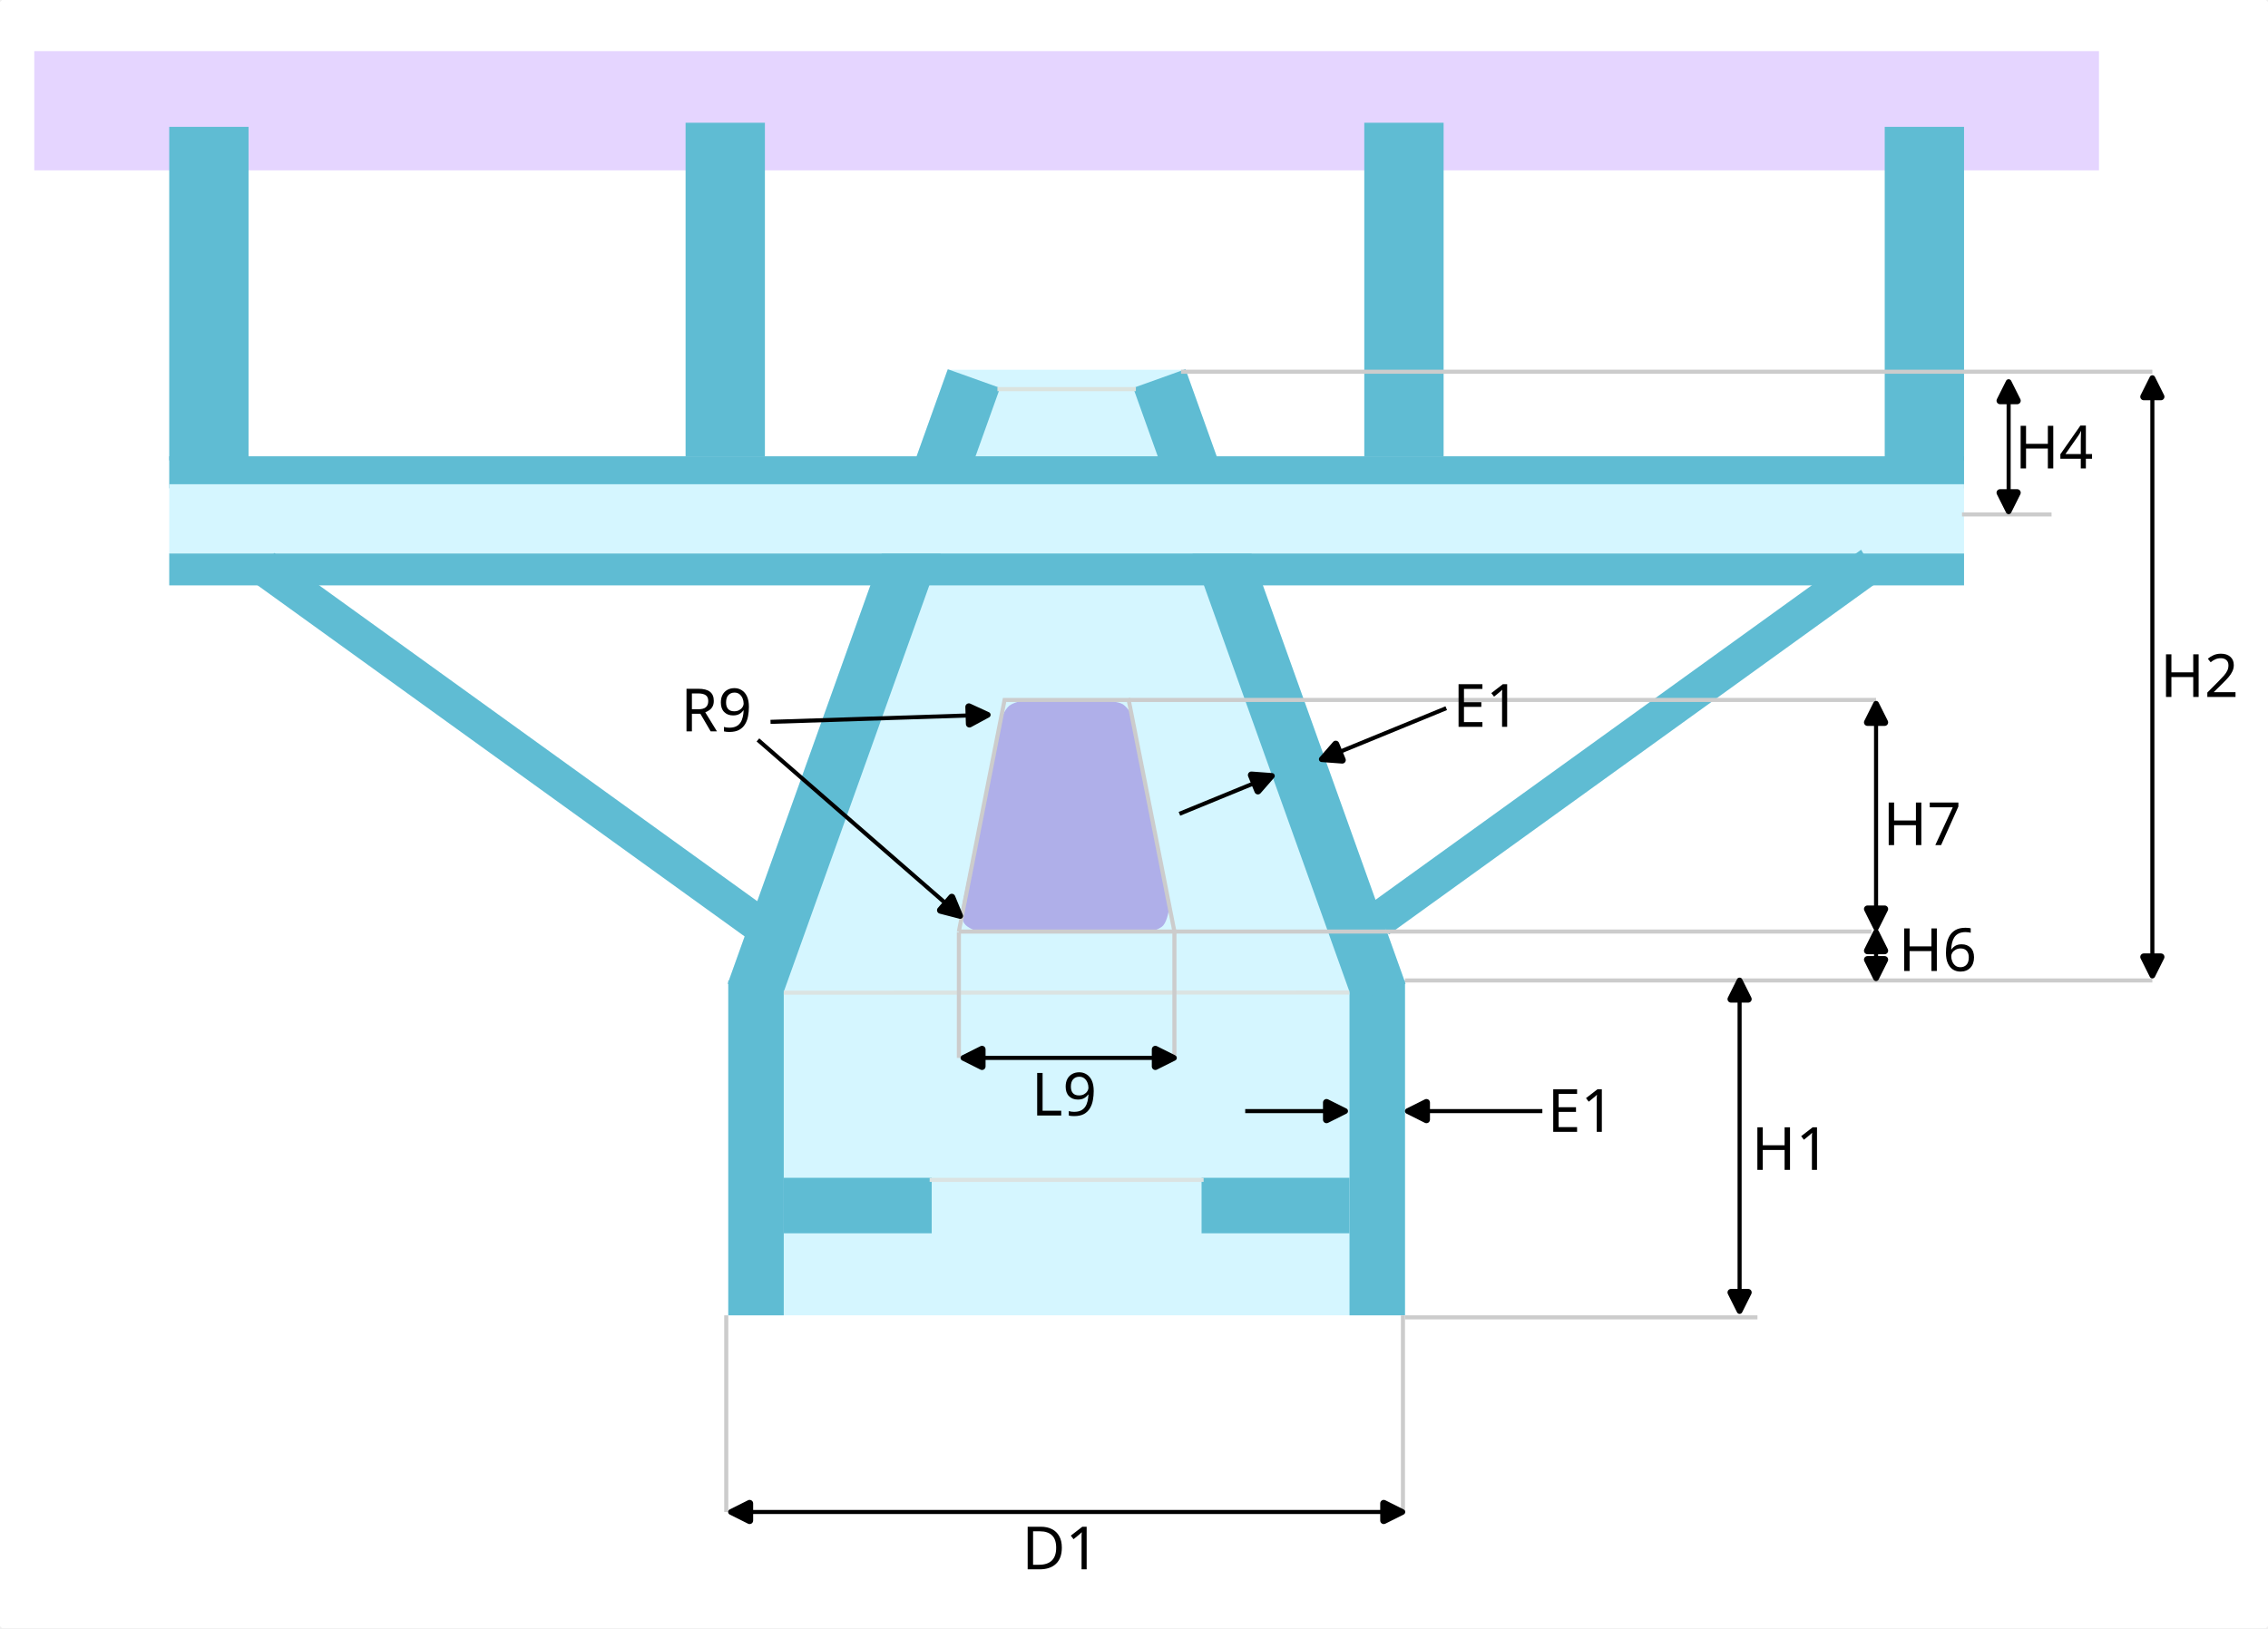
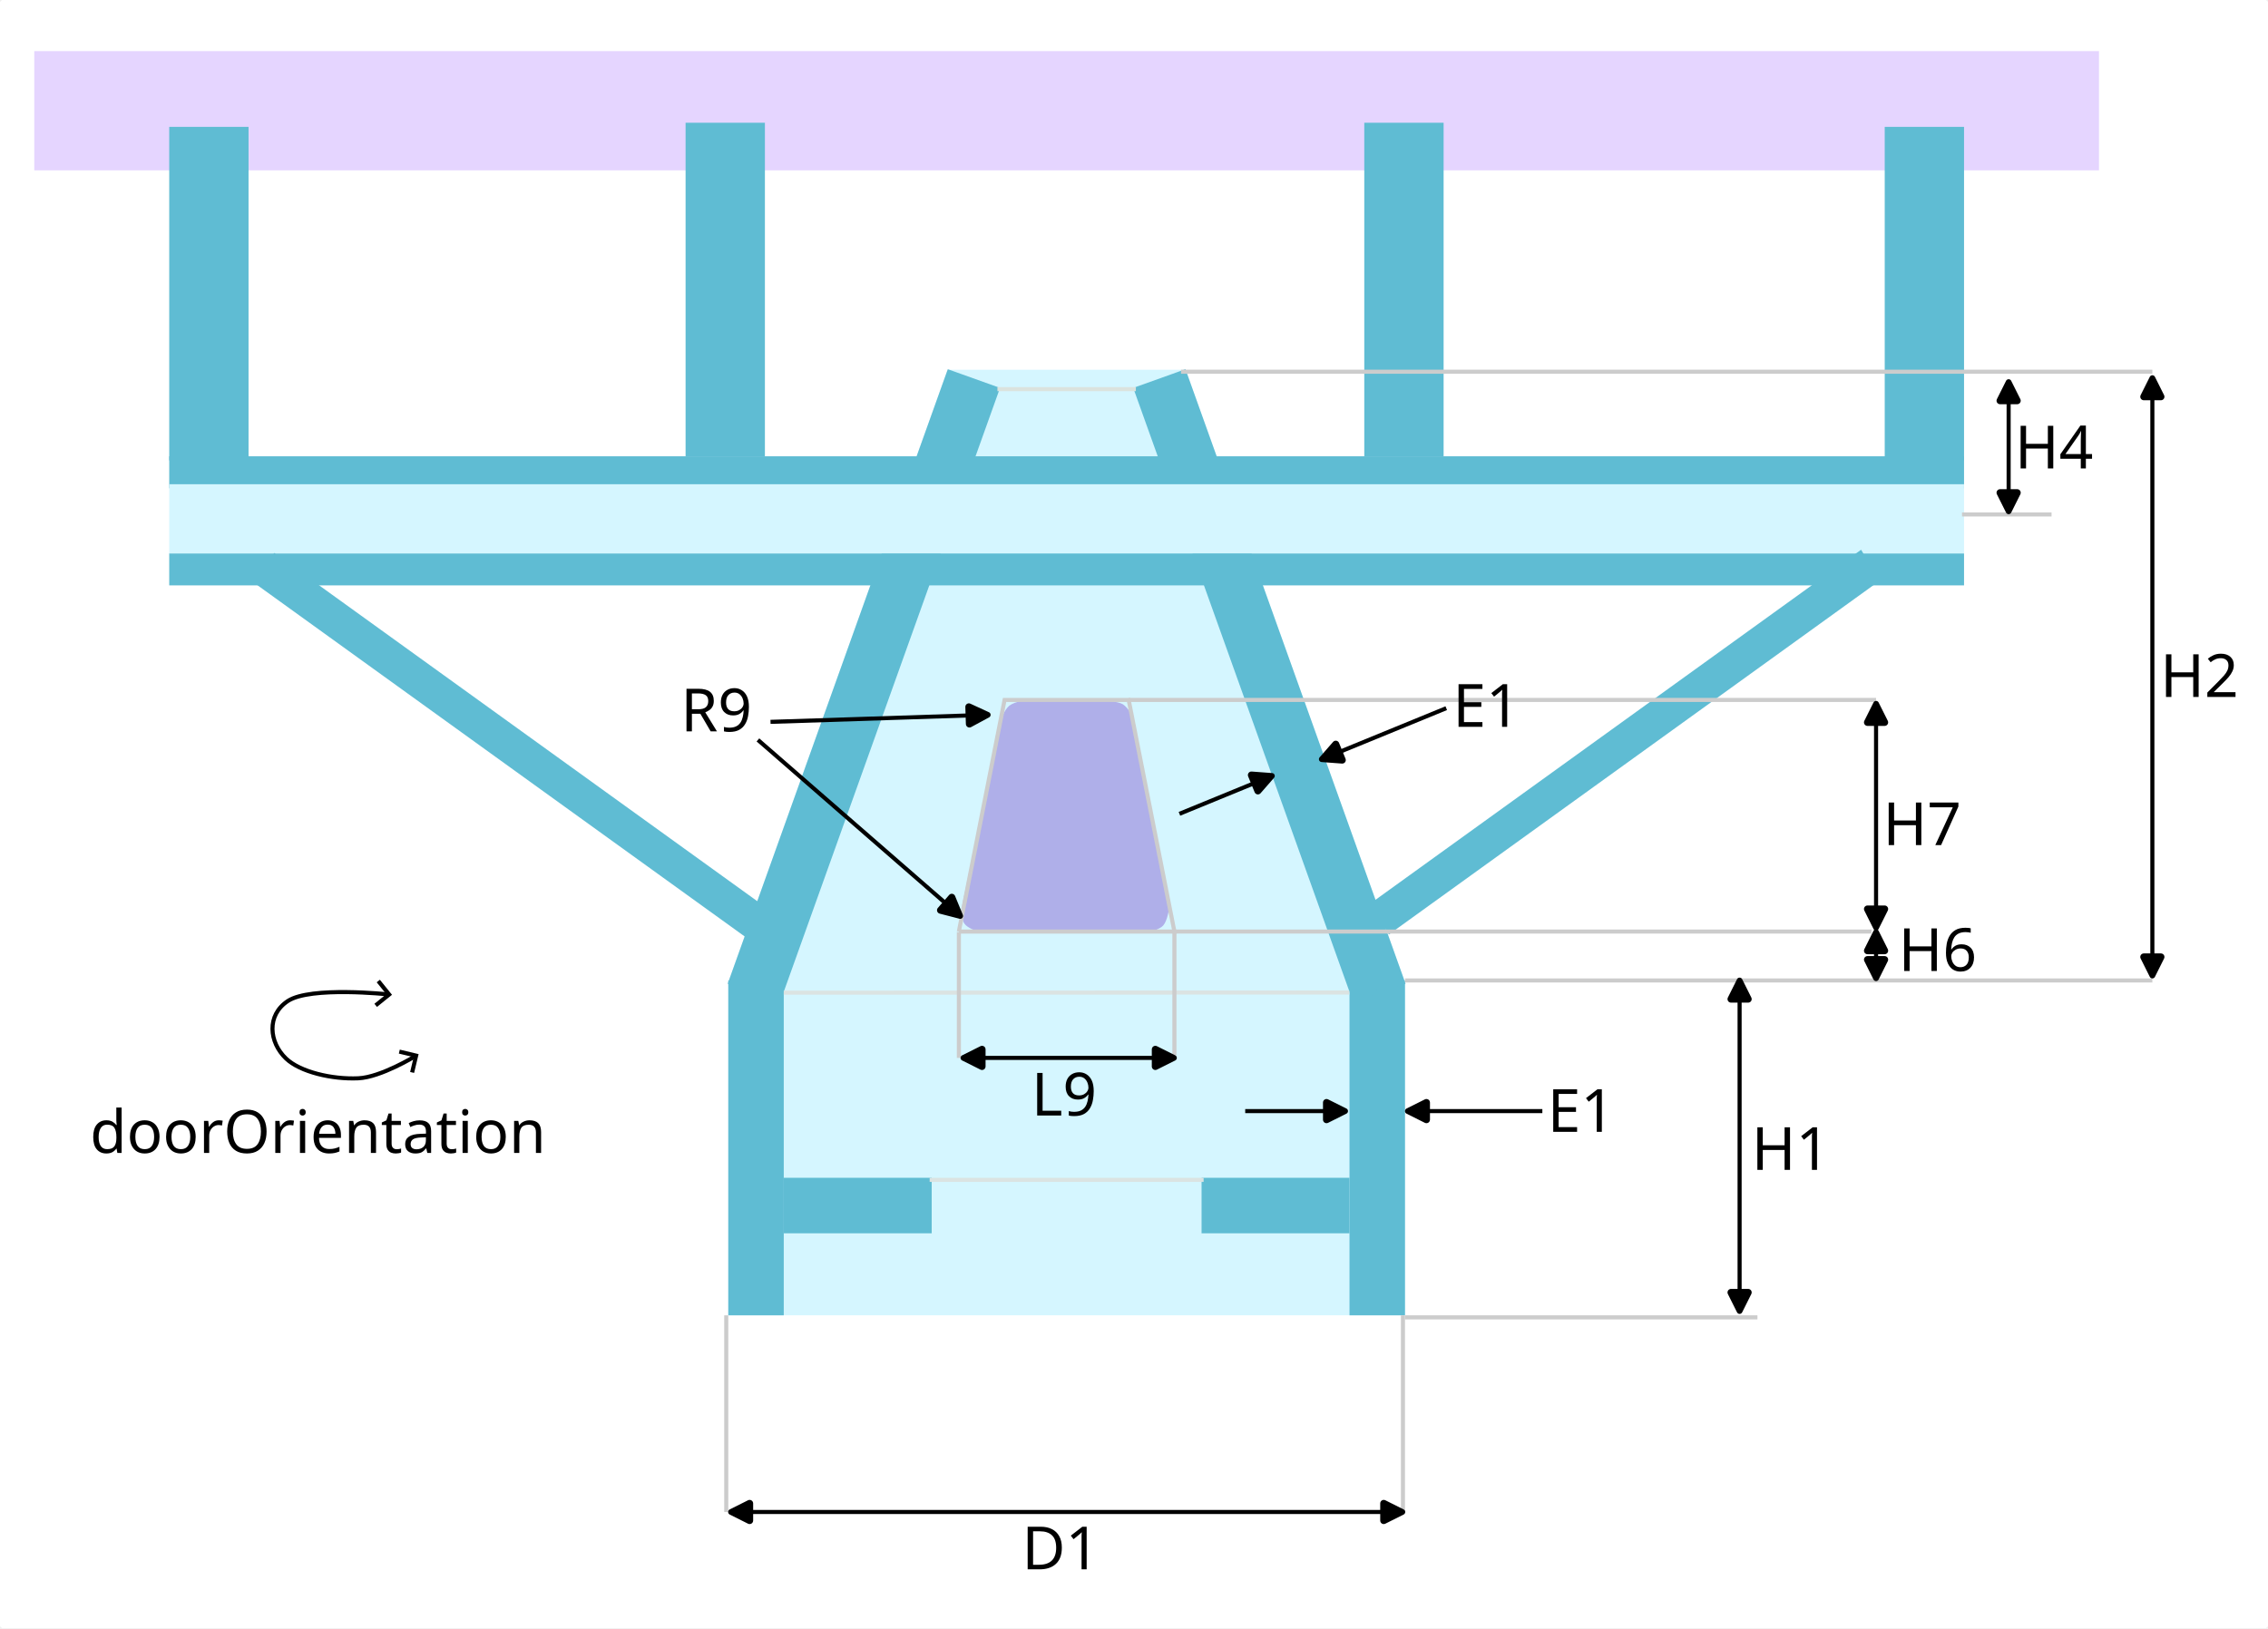
<svg xmlns="http://www.w3.org/2000/svg" width="557.043" height="399.985" viewBox="0 0 147.384 105.829" version="1.1" id="svg1">
  <defs id="defs1">
+     <rect x="45.616" y="2556.146" width="127.031" height="34.881" id="rect37" />
+     <marker style="overflow:visible" id="marker84" refX="0" refY="0" orient="auto-start-reverse" markerWidth="1" markerHeight="1" viewBox="0 0 1 1" preserveAspectRatio="xMidYMid">
+       <path style="fill:none;stroke:context-stroke;stroke-width:1;stroke-linecap:butt" d="M 3,-3 0,0 3,3" transform="rotate(180,0.125,0)" id="path84" />
+     </marker>
    <rect x="123.234" y="2688.228" width="53.513" height="29.458" id="rect56" />
    <rect x="488.379" y="2688.139" width="47.798" height="51.958" id="rect55" />
    <rect x="434.064" y="2707.755" width="64.968" height="61.194" id="rect54" />
    <rect x="491.49" y="2600.225" width="60.39" height="41.014" id="rect53" />
    <marker style="overflow:visible" id="marker15-7-3" refX="0" refY="0" orient="auto-start-reverse" markerWidth="1" markerHeight="1" viewBox="0 0 1 1" preserveAspectRatio="xMidYMid">
      <path transform="scale(0.7)" d="m -0.211,-4.106 6.422,3.211 a 1,1 90 0 1 0,1.789 L -0.211,4.106 A 1.236,1.236 31.717 0 1 -2,3 v -6 a 1.236,1.236 148.283 0 1 1.789,-1.106 z" style="fill:context-stroke;fill-rule:evenodd;stroke:none" id="path15-53-7" />
    </marker>
    <marker style="overflow:visible" id="marker15-1-5-5" refX="0" refY="0" orient="auto-start-reverse" markerWidth="1" markerHeight="1" viewBox="0 0 1 1" preserveAspectRatio="xMidYMid">
      <path transform="scale(0.7)" d="m -0.211,-4.106 6.422,3.211 a 1,1 90 0 1 0,1.789 L -0.211,4.106 A 1.236,1.236 31.717 0 1 -2,3 v -6 a 1.236,1.236 148.283 0 1 1.789,-1.106 z" style="fill:context-stroke;fill-rule:evenodd;stroke:none" id="path15-0-62-9" />
    </marker>
    <rect x="453.954" y="1279.043" width="64.279" height="48.515" id="rect15-9-2" />
    <marker style="overflow:visible" id="RoundedArrow-7-7-9-1-2-9-1-2" refX="0" refY="0" orient="auto-start-reverse" markerWidth="1" markerHeight="1" viewBox="0 0 1 1" preserveAspectRatio="xMidYMid">
      <path transform="scale(0.7)" d="m -0.211,-4.106 6.422,3.211 a 1,1 90 0 1 0,1.789 L -0.211,4.106 A 1.236,1.236 31.717 0 1 -2,3 v -6 a 1.236,1.236 148.283 0 1 1.789,-1.106 z" style="fill:context-stroke;fill-rule:evenodd;stroke:none" id="path8-67-2-9-1-6-6-2-8" />
    </marker>
    <rect x="269.02" y="1337.439" width="89.48" height="57.232" id="rect16-7-7" />
    <marker style="overflow:visible" id="RoundedArrow-7-7-9-1-2-9-5-8-2-2-9" refX="0" refY="0" orient="auto-start-reverse" markerWidth="1" markerHeight="1" viewBox="0 0 1 1" preserveAspectRatio="xMidYMid">
      <path transform="scale(0.7)" d="m -0.211,-4.106 6.422,3.211 a 1,1 90 0 1 0,1.789 L -0.211,4.106 A 1.236,1.236 31.717 0 1 -2,3 v -6 a 1.236,1.236 148.283 0 1 1.789,-1.106 z" style="fill:context-stroke;fill-rule:evenodd;stroke:none" id="path8-67-2-9-1-6-6-3-9-4-6-3" />
    </marker>
    <marker style="overflow:visible" id="RoundedArrow-7-7-9-1-2-9-5-8-2-8-8-9" refX="0" refY="0" orient="auto-start-reverse" markerWidth="1" markerHeight="1" viewBox="0 0 1 1" preserveAspectRatio="xMidYMid">
      <path transform="scale(0.7)" d="m -0.211,-4.106 6.422,3.211 a 1,1 90 0 1 0,1.789 L -0.211,4.106 A 1.236,1.236 31.717 0 1 -2,3 v -6 a 1.236,1.236 148.283 0 1 1.789,-1.106 z" style="fill:context-stroke;fill-rule:evenodd;stroke:none" id="path8-67-2-9-1-6-6-3-9-4-1-79-4" />
    </marker>
    <rect x="437.355" y="1313.514" width="49.128" height="36.038" id="rect17-0-8" />
    <rect x="492.413" y="1281.653" width="61.664" height="44.837" id="rect18-2-4" />
    <marker style="overflow:visible" id="marker15-0-37-5" refX="0" refY="0" orient="auto-start-reverse" markerWidth="1" markerHeight="1" viewBox="0 0 1 1" preserveAspectRatio="xMidYMid">
      <path transform="scale(0.7)" d="m -0.211,-4.106 6.422,3.211 a 1,1 90 0 1 0,1.789 L -0.211,4.106 A 1.236,1.236 31.717 0 1 -2,3 v -6 a 1.236,1.236 148.283 0 1 1.789,-1.106 z" style="fill:context-stroke;fill-rule:evenodd;stroke:none" id="path15-2-5-0" />
    </marker>
    <marker style="overflow:visible" id="marker15-1-6-92-3" refX="0" refY="0" orient="auto-start-reverse" markerWidth="1" markerHeight="1" viewBox="0 0 1 1" preserveAspectRatio="xMidYMid">
      <path transform="scale(0.7)" d="m -0.211,-4.106 6.422,3.211 a 1,1 90 0 1 0,1.789 L -0.211,4.106 A 1.236,1.236 31.717 0 1 -2,3 v -6 a 1.236,1.236 148.283 0 1 1.789,-1.106 z" style="fill:context-stroke;fill-rule:evenodd;stroke:none" id="path15-0-8-2-6" />
    </marker>
    <rect x="90.341" y="1234.474" width="62.011" height="48.429" id="rect19-8-1" />
    <marker style="overflow:visible" id="RoundedArrow-7-7-9-1-2-9-5-8-2-8-7-29-6" refX="0" refY="0" orient="auto-start-reverse" markerWidth="1" markerHeight="1" viewBox="0 0 1 1" preserveAspectRatio="xMidYMid">
      <path transform="scale(0.7)" d="m -0.211,-4.106 6.422,3.211 a 1,1 90 0 1 0,1.789 L -0.211,4.106 A 1.236,1.236 31.717 0 1 -2,3 v -6 a 1.236,1.236 148.283 0 1 1.789,-1.106 z" style="fill:context-stroke;fill-rule:evenodd;stroke:none" id="path8-67-2-9-1-6-6-3-9-4-1-2-31-1" />
    </marker>
    <rect x="509.19" y="985.606" width="49.059" height="38.43" id="rect21-47-5" />
    <marker style="overflow:visible" id="RoundedArrow-7-7-9-1-2-9-5-8-2-8-8-9-4" refX="0" refY="0" orient="auto-start-reverse" markerWidth="1" markerHeight="1" viewBox="0 0 1 1" preserveAspectRatio="xMidYMid">
      <path transform="scale(0.7)" d="m -0.211,-4.106 6.422,3.211 a 1,1 90 0 1 0,1.789 L -0.211,4.106 A 1.236,1.236 31.717 0 1 -2,3 v -6 a 1.236,1.236 148.283 0 1 1.789,-1.106 z" style="fill:context-stroke;fill-rule:evenodd;stroke:none" id="path8-67-2-9-1-6-6-3-9-4-1-79-4-8" />
    </marker>
    <marker style="overflow:visible" id="RoundedArrow-7-7-9-1-2-9-5-8-2-8-8-9-4-6" refX="0" refY="0" orient="auto-start-reverse" markerWidth="1" markerHeight="1" viewBox="0 0 1 1" preserveAspectRatio="xMidYMid">
      <path transform="scale(0.7)" d="m -0.211,-4.106 6.422,3.211 a 1,1 90 0 1 0,1.789 L -0.211,4.106 A 1.236,1.236 31.717 0 1 -2,3 v -6 a 1.236,1.236 148.283 0 1 1.789,-1.106 z" style="fill:context-stroke;fill-rule:evenodd;stroke:none" id="path8-67-2-9-1-6-6-3-9-4-1-79-4-8-4" />
    </marker>
    <marker style="overflow:visible" id="RoundedArrow-7-7-9-1-2-9-1-2-9" refX="0" refY="0" orient="auto-start-reverse" markerWidth="1" markerHeight="1" viewBox="0 0 1 1" preserveAspectRatio="xMidYMid">
      <path transform="scale(0.7)" d="m -0.211,-4.106 6.422,3.211 a 1,1 90 0 1 0,1.789 L -0.211,4.106 A 1.236,1.236 31.717 0 1 -2,3 v -6 a 1.236,1.236 148.283 0 1 1.789,-1.106 z" style="fill:context-stroke;fill-rule:evenodd;stroke:none" id="path8-67-2-9-1-6-6-2-8-2" />
    </marker>
    <marker style="overflow:visible" id="marker15-0-37-5-4" refX="0" refY="0" orient="auto-start-reverse" markerWidth="1" markerHeight="1" viewBox="0 0 1 1" preserveAspectRatio="xMidYMid">
      <path transform="scale(0.7)" d="m -0.211,-4.106 6.422,3.211 a 1,1 90 0 1 0,1.789 L -0.211,4.106 A 1.236,1.236 31.717 0 1 -2,3 v -6 a 1.236,1.236 148.283 0 1 1.789,-1.106 z" style="fill:context-stroke;fill-rule:evenodd;stroke:none" id="path15-2-5-0-8" />
    </marker>
    <marker style="overflow:visible" id="marker15-0-37-5-4-3" refX="0" refY="0" orient="auto-start-reverse" markerWidth="1" markerHeight="1" viewBox="0 0 1 1" preserveAspectRatio="xMidYMid">
      <path transform="scale(0.7)" d="m -0.211,-4.106 6.422,3.211 a 1,1 90 0 1 0,1.789 L -0.211,4.106 A 1.236,1.236 31.717 0 1 -2,3 v -6 a 1.236,1.236 148.283 0 1 1.789,-1.106 z" style="fill:context-stroke;fill-rule:evenodd;stroke:none" id="path15-2-5-0-8-6" />
    </marker>
  </defs>
  <g id="layer1" transform="translate(-6.224764,-604.8114)">
    <rect style="fill:#ffffff;fill-opacity:1;stroke:#ffffff;stroke-width:0.265;stroke-linejoin:bevel;stroke-opacity:1" id="rect57" width="147.12" height="105.565" x="6.357" y="604.944" />
    <rect style="fill:#e5d5ff;fill-opacity:1;stroke:#e5d5ff;stroke-width:0.265;stroke-opacity:1" id="rect2-5-6-0-5-4-6" width="7.484" height="133.908" x="-615.749" y="8.585" transform="rotate(-90)" />
    <path style="fill:#d5f6ff;stroke:#d5f6ff;stroke-width:0.265px;stroke-linecap:butt;stroke-linejoin:miter;stroke-opacity:1" d="m 67.896,628.978 -14.212,39.692 3e-6,21.501 c 0,0 43.709,2e-5 43.709,2e-5 V 668.67 L 83.181,628.978 H 67.896" id="path12-4" />
    <rect style="fill:#5fbcd3;stroke:#5fbcd3;stroke-width:0.265" id="rect2-9" width="3.34" height="21.501" x="53.684" y="668.67" />
    <rect style="fill:#5fbcd3;stroke:#5fbcd3;stroke-width:0.265" id="rect2-5-5" width="3.34" height="9.349" x="-684.839" y="57.289" transform="rotate(-90)" />
    <rect style="fill:#5fbcd3;stroke:#5fbcd3;stroke-width:0.265" id="rect2-2-0" width="3.34" height="42.16" x="275.953" y="569.274" transform="rotate(19.70048)" />
    <rect style="fill:#5fbcd3;stroke:#5fbcd3;stroke-width:0.265" id="rect2-7-48" width="3.34" height="21.501" x="-97.394" y="668.67" transform="scale(-1,1)" />
    <rect style="fill:#5fbcd3;stroke:#5fbcd3;stroke-width:0.265" id="rect2-5-0-7" width="3.34" height="9.349" x="-684.839" y="-93.789" transform="matrix(0,-1,-1,0,0,0)" />
    <rect style="fill:#5fbcd3;stroke:#5fbcd3;stroke-width:0.265" id="rect2-2-9-1" width="3.34" height="42.16" x="133.718" y="620.203" transform="matrix(-0.9414677,0.3371032,0.3371032,0.9414677,0,0)" />
    <path style="fill:none;stroke:#dbe3e2;stroke-width:0.265px;stroke-linecap:butt;stroke-linejoin:miter;stroke-opacity:1" d="m 66.638,681.499 17.802,10e-6" id="path13" />
    <path style="fill:none;stroke:#dbe3e2;stroke-width:0.265px;stroke-linecap:butt;stroke-linejoin:miter;stroke-opacity:1" d="m 57.156,669.333 36.751,-0.011" id="path15-27" />
    <path style="fill:#dbe3de;stroke:#dbe3de;stroke-width:0.265px;stroke-linecap:butt;stroke-linejoin:miter;stroke-opacity:1" d="m 71.041,630.104 8.996,-1e-5" id="path16" />
    <rect style="fill:#5fbcd3;stroke:#5fbcd3;stroke-width:0.265" id="rect2-5-6-2" width="1.814" height="116.37" x="-636.416" y="17.354" transform="rotate(-90)" />
    <rect style="fill:#5fbcd3;stroke:#5fbcd3;stroke-width:0.265" id="rect2-5-6-0-2" width="1.814" height="116.37" x="-642.728" y="17.354" transform="rotate(-90)" />
    <rect style="fill:#d5f6ff;fill-opacity:1;stroke:#d5f6ff;stroke-width:0.265;stroke-opacity:1" id="rect2-5-6-0-5-6" width="4.233" height="116.37" x="-640.649" y="17.354" transform="rotate(-90)" />
    <rect style="fill:#5fbcd3;stroke:#5fbcd3;stroke-width:0.265" id="rect2-5-6-0-8-1" width="2.082" height="39.05" x="-509.767" y="350.867" transform="matrix(0.5131644,-0.8582904,0.8111509,0.5848369,0,0)" />
    <rect style="fill:#5fbcd3;stroke:#5fbcd3;stroke-width:0.265" id="rect2-5-6-0-8-6-0" width="2.082" height="39.05" x="-598.357" y="220.501" transform="matrix(-0.5131644,-0.8582904,-0.8111509,0.5848369,0,0)" />
    <rect style="fill:#5fbcd3;stroke:#5fbcd3;stroke-width:0.265" id="rect2-5-3-61" width="21.413" height="4.89" x="-634.602" y="17.354" transform="rotate(-90)" />
    <rect style="fill:#5fbcd3;stroke:#5fbcd3;stroke-width:0.265" id="rect2-5-3-7-5" width="21.413" height="4.89" x="-634.602" y="128.834" transform="rotate(-90)" />
    <rect style="fill:#5fbcd3;stroke:#5fbcd3;stroke-width:0.265" id="rect2-5-3-06-9" width="21.413" height="4.89" x="-634.337" y="50.909" transform="rotate(-90)" />
    <rect style="fill:#5fbcd3;stroke:#5fbcd3;stroke-width:0.265" id="rect2-5-3-6-4" width="21.413" height="4.89" x="-634.337" y="95.014" transform="rotate(-90)" />
    <path style="fill:#cccccc;stroke:#cccccc;stroke-width:0.265px;stroke-linecap:butt;stroke-linejoin:miter;stroke-opacity:1" d="M 53.42,703.086 V 690.303" id="path27-62-4-4-4-9" />
    <path style="fill:none;stroke:#000000;stroke-width:0.265px;stroke-linecap:butt;stroke-linejoin:miter;stroke-opacity:1;marker-start:url(#marker15-7-3)" d="m 98.779,677.03 h 7.674" id="path14-4-0" />
    <path style="fill:none;stroke:#000000;stroke-width:0.265px;stroke-linecap:butt;stroke-linejoin:miter;stroke-opacity:1;marker-start:url(#marker15-1-5-5)" d="m 92.569,677.03 h -5.425" id="path14-0-3-9" />
    <text xml:space="preserve" transform="matrix(0.2645833,0,0,0.2645833,-13.32463,336.5319)" id="text15-0-1" style="font-size:14.667px;line-height:1.25;font-family:sans-serif;white-space:pre;shape-inside:url(#rect15-9-2);display:inline">
      <tspan x="453.955" y="1292.02" id="tspan1">E1</tspan>
    </text>
    <path style="fill:#cccccc;stroke:#cccccc;stroke-width:0.265px;stroke-linecap:butt;stroke-linejoin:miter;stroke-opacity:1" d="M 97.394,703.086 V 690.303" id="path27-62-4-1-7-7" />
    <path style="fill:none;stroke:#000000;stroke-width:0.265px;stroke-linecap:butt;stroke-linejoin:miter;stroke-opacity:1;marker-start:url(#RoundedArrow-7-7-9-1-2-9-1-2);marker-end:url(#RoundedArrow-7-7-9-1-2-9-1-2)" d="M 96.288,703.086 H 54.797" id="path5-1-0-8-3-8-1-86-1" />
    <text xml:space="preserve" transform="matrix(0.2645833,0,0,0.2645833,1.452791,349.5165)" id="text16-8-1" style="font-size:14.667px;line-height:1.25;font-family:sans-serif;white-space:pre;shape-inside:url(#rect16-7-7);display:inline">
      <tspan x="269.02" y="1350.416" id="tspan2">D1</tspan>
    </text>
    <path style="fill:#cccccc;stroke:#cccccc;stroke-width:0.265px;stroke-linecap:butt;stroke-linejoin:miter;stroke-opacity:1" d="M 120.431,690.436 H 97.526" id="path27-62-4-1-9-4-3" />
    <path style="fill:#cccccc;stroke:#cccccc;stroke-width:0.265px;stroke-linecap:butt;stroke-linejoin:miter;stroke-opacity:1" d="M 146.094,668.538 H 97.526" id="path27-62-4-1-9-0-9-6" />
    <path style="fill:#cccccc;stroke:#cccccc;stroke-width:0.265px;stroke-linecap:butt;stroke-linejoin:miter;stroke-opacity:1" d="M 146.094,628.972 H 82.973" id="path27-62-4-1-9-6-20-5" />
    <path style="fill:none;stroke:#000000;stroke-width:0.265px;stroke-linecap:butt;stroke-linejoin:miter;stroke-opacity:1;marker-start:url(#RoundedArrow-7-7-9-1-2-9-5-8-2-2-9);marker-end:url(#RoundedArrow-7-7-9-1-2-9-5-8-2-2-9)" d="m 146.094,630.456 v 36.696" id="path5-1-0-8-3-8-1-8-6-7-6-6" />
    <path style="fill:none;stroke:#000000;stroke-width:0.265px;stroke-linecap:butt;stroke-linejoin:miter;stroke-opacity:1;marker-start:url(#RoundedArrow-7-7-9-1-2-9-5-8-2-8-8-9);marker-end:url(#RoundedArrow-7-7-9-1-2-9-5-8-2-8-8-9)" d="m 119.271,669.609 v 19.349" id="path5-1-0-8-3-8-1-8-6-7-8-8-3" />
    <text xml:space="preserve" transform="matrix(0.2645833,0,0,0.2645833,4.332685,329.8836)" id="text17-9-9" style="font-size:14.667px;line-height:1.25;font-family:sans-serif;white-space:pre;shape-inside:url(#rect17-0-8);display:inline">
      <tspan x="437.355" y="1326.49" id="tspan3">H1</tspan>
    </text>
    <text xml:space="preserve" transform="matrix(0.2645833,0,0,0.2645833,16.32018,307.5739)" id="text18-2-8" style="font-size:14.667px;line-height:1.25;font-family:sans-serif;white-space:pre;shape-inside:url(#rect18-2-4);display:inline">
      <tspan x="492.414" y="1294.629" id="tspan4">H2</tspan>
    </text>
    <path style="fill:none;stroke:#000000;stroke-width:0.265px;stroke-linecap:butt;stroke-linejoin:miter;stroke-opacity:1;marker-start:url(#marker15-0-37-5)" d="m 93.108,653.752 7.1,-2.911" id="path14-05-6-2" />
    <path style="fill:none;stroke:#000000;stroke-width:0.265px;stroke-linecap:butt;stroke-linejoin:miter;stroke-opacity:1;marker-start:url(#marker15-1-6-92-3)" d="m 87.889,655.649 -5.019,2.058" id="path14-0-1-64-9" />
    <path style="fill:#cccccc;stroke:#cccccc;stroke-width:0.265px;stroke-linecap:butt;stroke-linejoin:miter;stroke-opacity:1" d="m 139.543,638.249 h -5.819" id="path27-62-4-1-9-6-2-7-0" />
    <path style="fill:none;stroke:#000000;stroke-width:0.265px;stroke-linecap:butt;stroke-linejoin:miter;stroke-opacity:1;marker-start:url(#RoundedArrow-7-7-9-1-2-9-5-8-2-8-7-29-6);marker-end:url(#RoundedArrow-7-7-9-1-2-9-5-8-2-8-7-29-6)" d="m 136.754,630.714 v 6.264" id="path5-1-0-8-3-8-1-8-6-7-8-0-1-9" />
    <text xml:space="preserve" transform="matrix(0.2645833,0,0,0.2645833,2.435065,371.05)" id="text21-7-6" style="font-size:14.667px;line-height:1.25;font-family:sans-serif;white-space:pre;shape-inside:url(#rect21-47-5);display:inline">
      <tspan x="509.189" y="998.582" id="tspan5">H4</tspan>
    </text>
    <path style="fill:#afafe9;fill-opacity:1;stroke:#afafe9;stroke-width:0.265px;stroke-linecap:butt;stroke-linejoin:miter;stroke-opacity:1" d="m 69.777,665.221 11.249,0.003 c 0,0 0.52,-0.153 0.69,-0.346 0.235,-0.267 0.35,-1.008 0.35,-1.008 l -2.313,-12.38 c 0,0 -0.338,-0.61 -0.622,-0.785 -0.271,-0.167 -0.936,-0.191 -0.936,-0.191 l -5.14,-0.095 c 0,0 -0.84,0.113 -1.158,0.364 -0.268,0.211 -0.527,0.876 -0.527,0.876 l -2.477,11.987 c 0,0 -0.097,0.797 0.102,1.111 0.162,0.256 0.782,0.464 0.782,0.464 z" id="path53" />
    <path style="fill:none;stroke:#cccccc;stroke-width:0.265px;stroke-linecap:butt;stroke-linejoin:miter;stroke-opacity:1" d="M 68.535,665.36 H 82.543 l -2.972,-15.054 h -8.065 l -2.972,15.054" id="path52" />
    <path style="fill:#cccccc;stroke:#cccccc;stroke-width:0.265px;stroke-linecap:butt;stroke-linejoin:miter;stroke-opacity:1" d="M 127.845,665.36 H 82.543" id="path27-62-4-1-9-0-9-6-4" />
    <path style="fill:#cccccc;stroke:#cccccc;stroke-width:0.265px;stroke-linecap:butt;stroke-linejoin:miter;stroke-opacity:1" d="M 128.139,650.305 H 79.571" id="path27-62-4-1-9-0-9-6-4-8" />
    <text xml:space="preserve" transform="matrix(0.2645833,0,0,0.2645833,76.72823,321.9971)" id="text19-9-3" style="font-size:14.667px;line-height:1.25;font-family:sans-serif;white-space:pre;shape-inside:url(#rect19-8-1);display:inline">
      <tspan x="90.342" y="1247.451" id="tspan6">E1</tspan>
    </text>
    <path style="fill:none;stroke:#000000;stroke-width:0.265px;stroke-linecap:butt;stroke-linejoin:miter;stroke-opacity:1;marker-start:url(#RoundedArrow-7-7-9-1-2-9-5-8-2-8-8-9-4);marker-end:url(#RoundedArrow-7-7-9-1-2-9-5-8-2-8-8-9-4)" d="m 128.139,651.623 v 12.413" id="path5-1-0-8-3-8-1-8-6-7-8-8-3-9" />
    <path style="fill:none;stroke:#000000;stroke-width:0.265px;stroke-linecap:butt;stroke-linejoin:miter;stroke-opacity:1;marker-start:url(#RoundedArrow-7-7-9-1-2-9-5-8-2-8-8-9-4-6);marker-end:url(#RoundedArrow-7-7-9-1-2-9-5-8-2-8-8-9-4-6)" d="m 128.139,666.463 v 0.862" id="path5-1-0-8-3-8-1-8-6-7-8-8-3-9-3" />
    <path style="fill:#cccccc;stroke:#cccccc;stroke-width:0.265px;stroke-linecap:butt;stroke-linejoin:miter;stroke-opacity:1" d="m 82.543,673.403 v -8.176" id="path27-62-4-1-7-7-5" />
    <path style="fill:#cccccc;stroke:#cccccc;stroke-width:0.265px;stroke-linecap:butt;stroke-linejoin:miter;stroke-opacity:1" d="m 68.537,673.572 v -8.176" id="path27-62-4-1-7-7-9" />
    <path style="fill:none;stroke:#000000;stroke-width:0.265px;stroke-linecap:butt;stroke-linejoin:miter;stroke-opacity:1;marker-start:url(#RoundedArrow-7-7-9-1-2-9-1-2-9);marker-end:url(#RoundedArrow-7-7-9-1-2-9-1-2-9)" d="M 81.445,673.572 H 69.9" id="path5-1-0-8-3-8-1-86-1-7" />
-     <text xml:space="preserve" transform="matrix(0.2645833,0,0,0.2645833,-56.79089,-14.09242)" id="text53" style="font-size:14.667px;line-height:1.25;font-family:sans-serif;white-space:pre;shape-inside:url(#rect53)">
+     <text xml:space="preserve" transform="matrix(0.2645833,0,0,0.2645833,-56.79089,-14.09242)" id="text53" style="font-size:14.667px;line-height:1.25;font-family:sans-serif;white-space:pre;shape-inside:url(#rect53);display:inline">
      <tspan x="491.49" y="2613.201" id="tspan7">L9</tspan>
    </text>
-     <text xml:space="preserve" transform="matrix(0.2645833,0,0,0.2645833,14.74566,-51.93575)" id="text54" style="font-size:14.667px;line-height:1.25;font-family:sans-serif;white-space:pre;shape-inside:url(#rect54)">
+     <text xml:space="preserve" transform="matrix(0.2645833,0,0,0.2645833,14.74566,-51.93575)" id="text54" style="font-size:14.667px;line-height:1.25;font-family:sans-serif;white-space:pre;shape-inside:url(#rect54);display:inline">
      <tspan x="434.064" y="2720.733" id="tspan8">H6</tspan>
    </text>
-     <text xml:space="preserve" transform="matrix(0.2645833,0,0,0.2645833,-0.6332196,-54.92852)" id="text55" style="font-size:14.667px;line-height:1.25;font-family:sans-serif;white-space:pre;shape-inside:url(#rect55)">
+     <text xml:space="preserve" transform="matrix(0.2645833,0,0,0.2645833,-0.6332196,-54.92852)" id="text55" style="font-size:14.667px;line-height:1.25;font-family:sans-serif;white-space:pre;shape-inside:url(#rect55);display:inline">
      <tspan x="488.379" y="2701.115" id="tspan9">H7</tspan>
    </text>
-     <text xml:space="preserve" transform="matrix(0.2645833,0,0,0.2645833,17.85445,-62.34486)" id="text56" style="font-size:14.667px;line-height:1.25;font-family:sans-serif;white-space:pre;shape-inside:url(#rect56)">
+     <text xml:space="preserve" transform="matrix(0.2645833,0,0,0.2645833,17.85445,-62.34486)" id="text56" style="font-size:14.667px;line-height:1.25;font-family:sans-serif;white-space:pre;shape-inside:url(#rect56);display:inline">
      <tspan x="123.234" y="2701.205" id="tspan10">R9</tspan>
    </text>
    <path style="fill:none;stroke:#000000;stroke-width:0.265px;stroke-linecap:butt;stroke-linejoin:miter;stroke-opacity:1;marker-start:url(#marker15-0-37-5-4)" d="m 69.345,651.308 -13.049,0.422" id="path14-05-6-2-2" />
    <path style="fill:none;stroke:#000000;stroke-width:0.265px;stroke-linecap:butt;stroke-linejoin:miter;stroke-opacity:1;marker-start:url(#marker15-0-37-5-4-3)" d="M 67.817,663.646 55.478,652.903" id="path14-05-6-2-2-0" />
+     <path style="fill:none;stroke:#000000;stroke-width:0.265px;stroke-linecap:butt;stroke-linejoin:miter;stroke-opacity:1;marker-start:url(#marker84);marker-end:url(#marker84)" d="m 31.448,669.443 c 0,0 -5.041,-0.538 -6.514,0.429 -1.403,0.921 -1.229,2.685 -0.122,3.741 0.915,0.873 2.977,1.36 4.691,1.285 1.468,-0.064 3.708,-1.439 3.708,-1.439" id="path18" />
+     <text xml:space="preserve" transform="scale(0.2645833)" id="text26" style="font-size:14.667px;line-height:1.25;font-family:sans-serif;white-space:pre;shape-inside:url(#rect37)">
+       <tspan x="45.615" y="2569.123" id="tspan11">doorOrientation</tspan>
+     </text>
  </g>
</svg>
